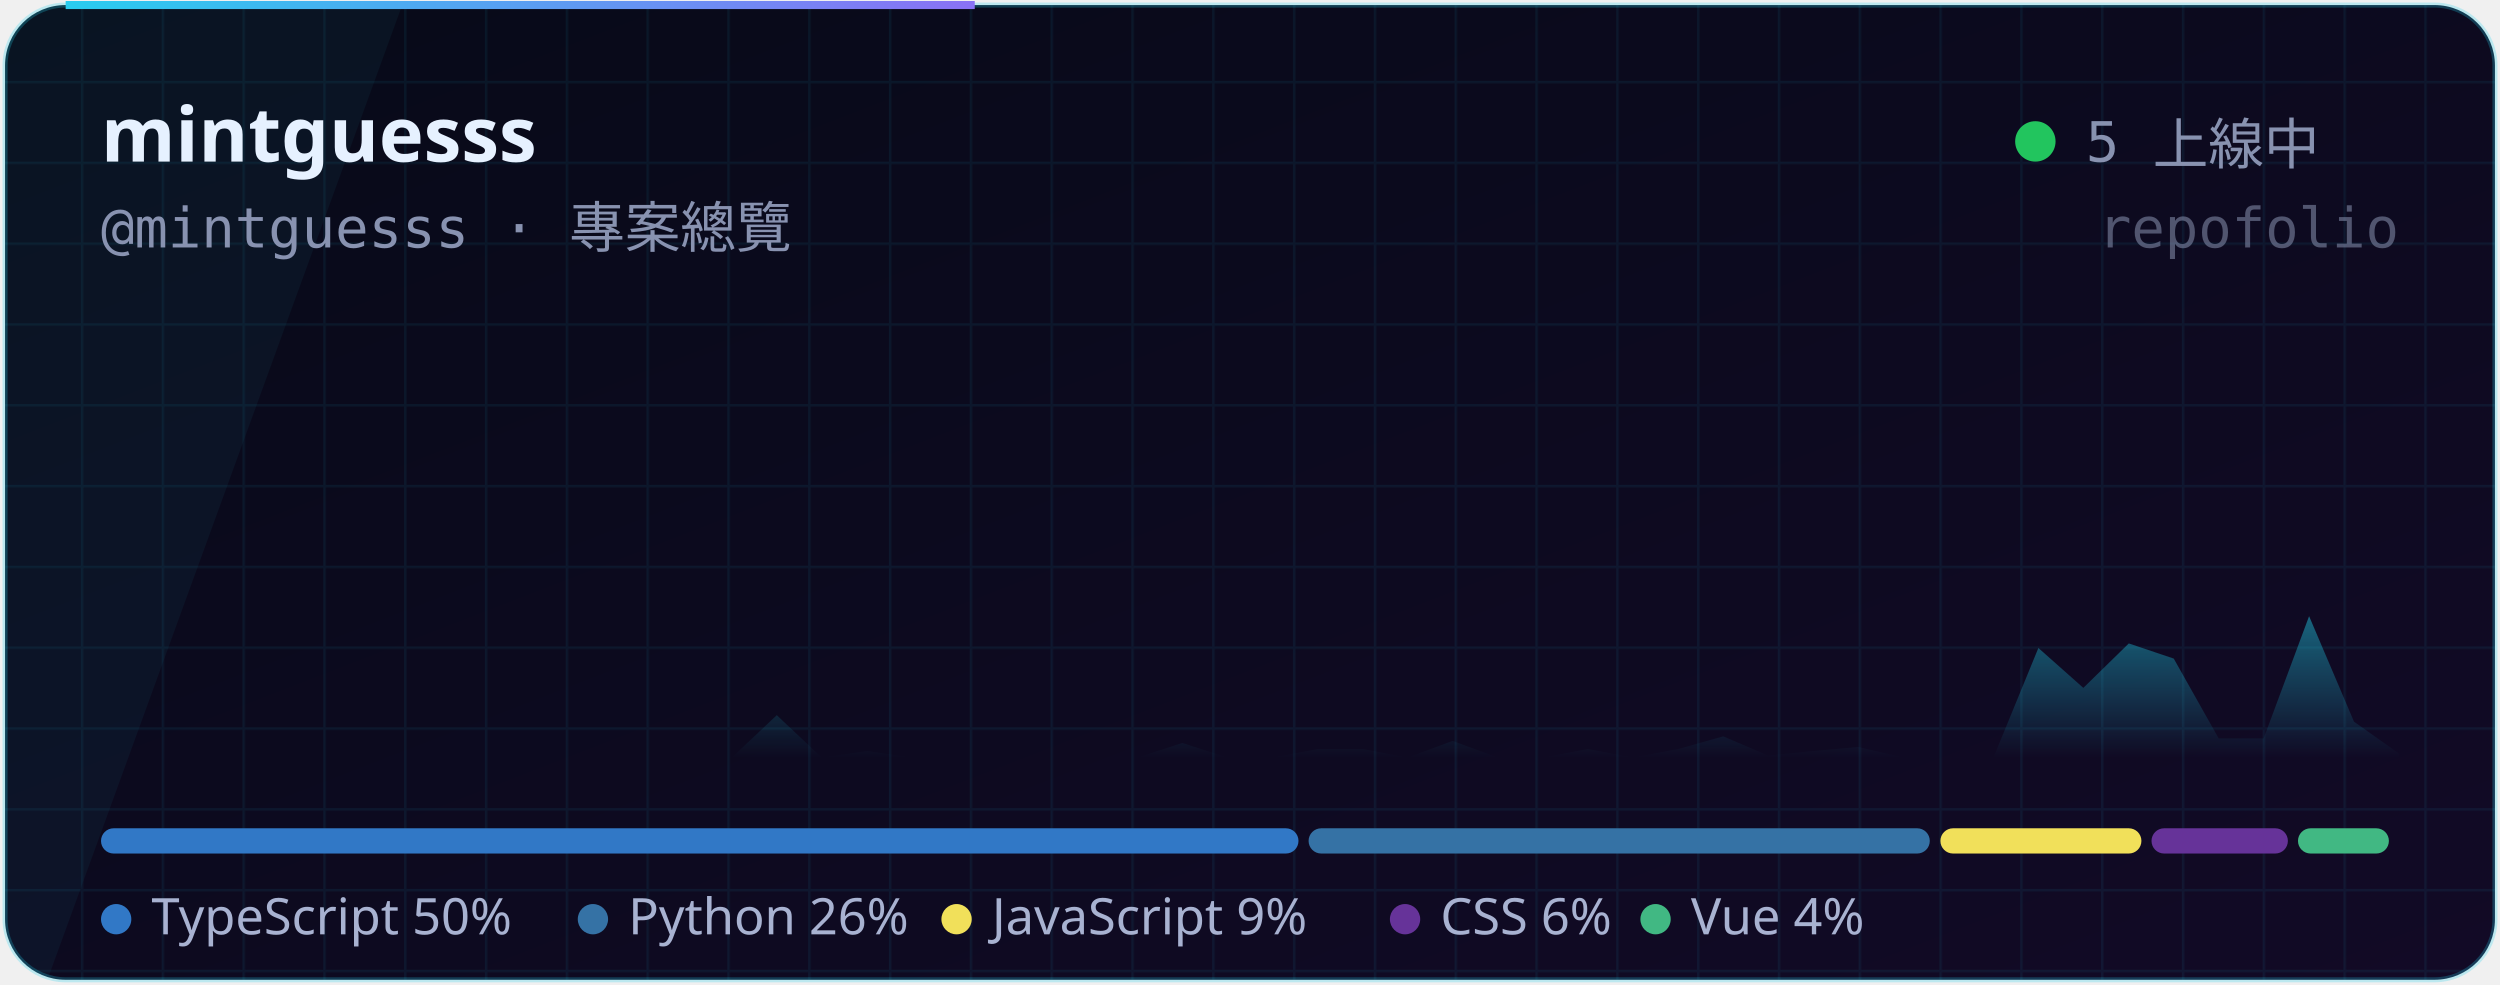
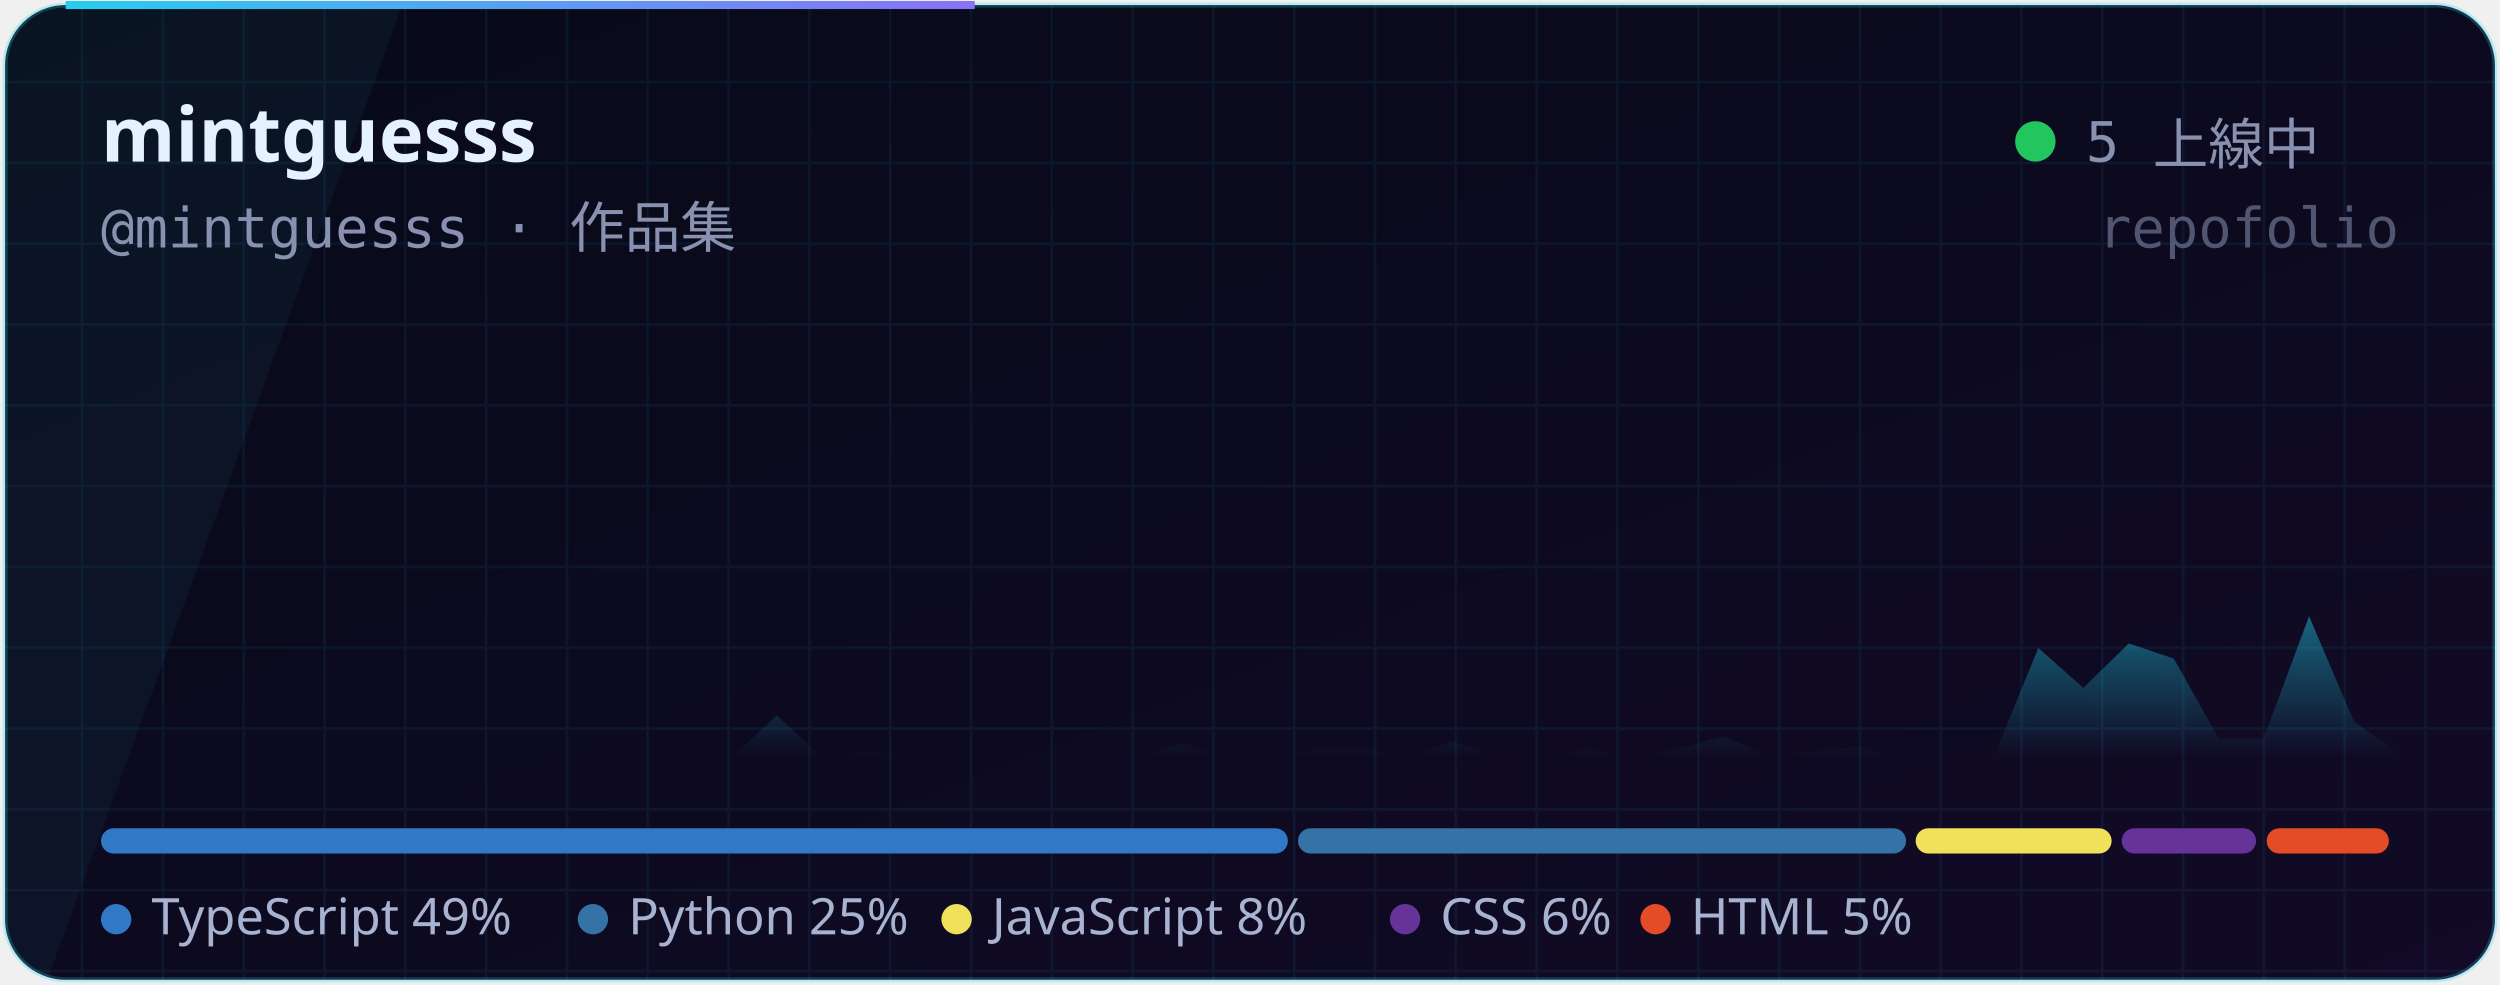
<svg xmlns="http://www.w3.org/2000/svg" width="495" height="195" viewBox="0 0 495 195" role="img" aria-label="mintguesss: 13 projects, 5 live">
  <defs>
    <linearGradient id="bg" x1="0" y1="0" x2="1" y2="1">
      <stop offset="0" stop-color="#070a18" />
      <stop offset="1" stop-color="#120a26" />
    </linearGradient>
    <linearGradient id="edge" x1="0" y1="0" x2="1" y2="0">
      <stop offset="0" stop-color="#22d3ee" />
      <stop offset=".5" stop-color="#a855f7" />
      <stop offset="1" stop-color="#22d3ee" />
    </linearGradient>
    <linearGradient id="spark" x1="0" y1="0" x2="0" y2="1">
      <stop offset="0" stop-color="#22d3ee" stop-opacity=".45" />
      <stop offset="1" stop-color="#22d3ee" stop-opacity="0" />
    </linearGradient>
    <pattern id="grid" width="16" height="16" patternUnits="userSpaceOnUse">
      <path d="M16 0H0V16" fill="none" stroke="#22d3ee" stroke-opacity=".07" />
    </pattern>
    <clipPath id="clip">
      <rect x="1" y="1" width="493" height="193" rx="12" />
    </clipPath>
  </defs>
  <style>
.t{fill:#e6f1ff;font:700 15px 'Segoe UI',system-ui,sans-serif}
.m{fill:#8892b0;font:500 11px ui-monospace,'SFMono-Regular',Consolas,monospace}
.n{fill:#fff;font:800 26px 'Segoe UI',system-ui,sans-serif;filter:drop-shadow(0 0 6px #22d3ee)}
.l{fill:#8892b0;font:11px 'Segoe UI',system-ui,'Noto Sans TC',sans-serif}
.lg{fill:#a8b2d1;font:10px 'Segoe UI',system-ui,sans-serif}
.cell{opacity:0;animation:in .6s ease-out forwards}
.scan{animation:scan 4s linear infinite}
.dash{stroke-dasharray:180 1400;animation:dash 5s linear infinite}
.spk{stroke-dasharray:1200;stroke-dashoffset:1200;animation:draw 2s .4s ease-out forwards}
.pulse{animation:pulse 2s ease-in-out infinite}
@keyframes in{from{opacity:0;transform:translateY(6px)}to{opacity:1;transform:none}}
@keyframes scan{from{transform:translateX(-120px)}to{transform:translateX(615px)}}
@keyframes dash{to{stroke-dashoffset:-1580}}
@keyframes draw{to{stroke-dashoffset:0}}
@keyframes pulse{50%{opacity:.35}}
@media (prefers-reduced-motion:reduce){.cell,.spk{animation:none;opacity:1;stroke-dashoffset:0}.scan,.dash,.pulse{animation:none}}
</style>
  <g clip-path="url(#clip)">
    <rect width="495" height="195" fill="url(#bg)" />
    <rect width="495" height="195" fill="url(#grid)" />
    <rect class="scan" x="0" y="0" width="80" height="195" fill="#22d3ee" opacity=".05" transform="skewX(-20)" />
  </g>
  <rect x="1" y="1" width="493" height="193" rx="12" fill="none" stroke="#22d3ee" stroke-opacity=".25" />
  <rect class="dash" x="1" y="1" width="493" height="193" rx="12" fill="none" stroke="url(#edge)" stroke-width="1.6" />
  <text x="20" y="32" class="t">mintguesss</text>
-   <text x="20" y="49" class="m">@mintguesss · 專案總覽</text>
+   <text x="20" y="49" class="m">@mintguesss · 作品集</text>
  <circle class="pulse" cx="403" cy="28" r="4" fill="#22c55e" />
  <text x="413" y="32" class="m">5 上線中</text>
  <g class="cell" style="animation-delay:0.15s">
    <text x="20" y="88" class="n">13</text>
    <text x="20" y="106" class="l">專案</text>
  </g>
  <g class="cell" style="animation-delay:0.27s">
    <text x="133.75" y="88" class="n">5</text>
    <text x="133.75" y="106" class="l">上線中</text>
  </g>
  <g class="cell" style="animation-delay:0.39s">
    <text x="247.5" y="88" class="n">3</text>
    <text x="247.5" y="106" class="l">星星</text>
  </g>
  <g class="cell" style="animation-delay:0.51s">
    <text x="361.25" y="88" class="n">363</text>
    <text x="361.25" y="106" class="l">年提交</text>
  </g>
  <path d="M20.0 150.0L28.9 150.0L37.8 150.0L46.8 150.0L55.7 150.0L64.6 150.0L73.5 150.0L82.5 150.0L91.4 150.0L100.3 150.0L109.2 150.0L118.1 150.0L127.1 150.0L136.0 150.0L144.9 150.0L153.8 141.6L162.7 150.0L171.7 148.7L180.6 150.0L189.5 150.0L198.4 150.0L207.4 150.0L216.3 150.0L225.2 150.0L234.1 147.1L243.0 150.0L252.0 150.0L260.9 148.3L269.8 148.3L278.7 150.0L287.6 146.7L296.6 150.0L305.5 150.0L314.4 148.3L323.3 150.0L332.3 148.3L341.2 145.8L350.1 149.6L359.0 148.7L367.9 147.9L376.9 150.0L385.8 150.0L394.7 150.0L403.6 128.3L412.5 136.2L421.5 127.4L430.4 130.4L439.3 146.2L448.2 146.2L457.2 122.0L466.1 142.9L475.0 149.2L475.0 150L20 150Z" fill="url(#spark)" />
  <path class="spk" d="M20.0 150.0L28.9 150.0L37.8 150.0L46.8 150.0L55.7 150.0L64.6 150.0L73.5 150.0L82.5 150.0L91.4 150.0L100.3 150.0L109.2 150.0L118.1 150.0L127.1 150.0L136.0 150.0L144.9 150.0L153.8 141.6L162.7 150.0L171.7 148.7L180.6 150.0L189.5 150.0L198.4 150.0L207.4 150.0L216.3 150.0L225.2 150.0L234.1 147.1L243.0 150.0L252.0 150.0L260.9 148.3L269.8 148.3L278.7 150.0L287.6 146.7L296.6 150.0L305.5 150.0L314.4 148.3L323.3 150.0L332.3 148.3L341.2 145.8L350.1 149.6L359.0 148.7L367.9 147.9L376.9 150.0L385.8 150.0L394.7 150.0L403.6 128.3L412.5 136.2L421.5 127.4L430.4 130.4L439.3 146.2L448.2 146.2L457.2 122.0L466.1 142.9L475.0 149.2" fill="none" stroke="#22d3ee" stroke-width="1.6" stroke-linejoin="round" />
-   <rect x="20.0" y="164" width="237.1" height="5" rx="2.5" fill="#3178c6" />
-   <rect x="259.1" y="164" width="123.0" height="5" rx="2.5" fill="#3572A5" />
-   <rect x="384.2" y="164" width="39.8" height="5" rx="2.5" fill="#f1e05a" />
-   <rect x="426.0" y="164" width="27.0" height="5" rx="2.5" fill="#663399" />
-   <rect x="455.0" y="164" width="18.0" height="5" rx="2.5" fill="#41b883" />
+   <rect x="20.0" y="164" width="235.0" height="5" rx="2.5" fill="#3178c6" />
+   <rect x="257.0" y="164" width="120.4" height="5" rx="2.5" fill="#3572A5" />
+   <rect x="379.3" y="164" width="38.8" height="5" rx="2.5" fill="#f1e05a" />
+   <rect x="420.1" y="164" width="26.6" height="5" rx="2.5" fill="#663399" />
+   <rect x="448.8" y="164" width="24.2" height="5" rx="2.5" fill="#e34c26" />
  <circle cx="23" cy="182" r="3" fill="#3178c6" />
-   <text x="30" y="185" class="lg">TypeScript 50%</text>
+   <text x="30" y="185" class="lg">TypeScript 49%</text>
  <circle cx="117.4" cy="182" r="3" fill="#3572A5" />
-   <text x="124.4" y="185" class="lg">Python 26%</text>
+   <text x="124.4" y="185" class="lg">Python 25%</text>
  <circle cx="189.4" cy="182" r="3" fill="#f1e05a" />
-   <text x="196.4" y="185" class="lg">JavaScript 9%</text>
+   <text x="196.4" y="185" class="lg">JavaScript 8%</text>
  <circle cx="278.2" cy="182" r="3" fill="#663399" />
  <text x="285.2" y="185" class="lg">CSS 6%</text>
-   <circle cx="327.8" cy="182" r="3" fill="#41b883" />
-   <text x="334.8" y="185" class="lg">Vue 4%</text>
+   <circle cx="327.8" cy="182" r="3" fill="#e34c26" />
+   <text x="334.8" y="185" class="lg">HTML 5%</text>
  <text x="475" y="49" class="m" text-anchor="end" opacity=".55">repofolio</text>
</svg>
